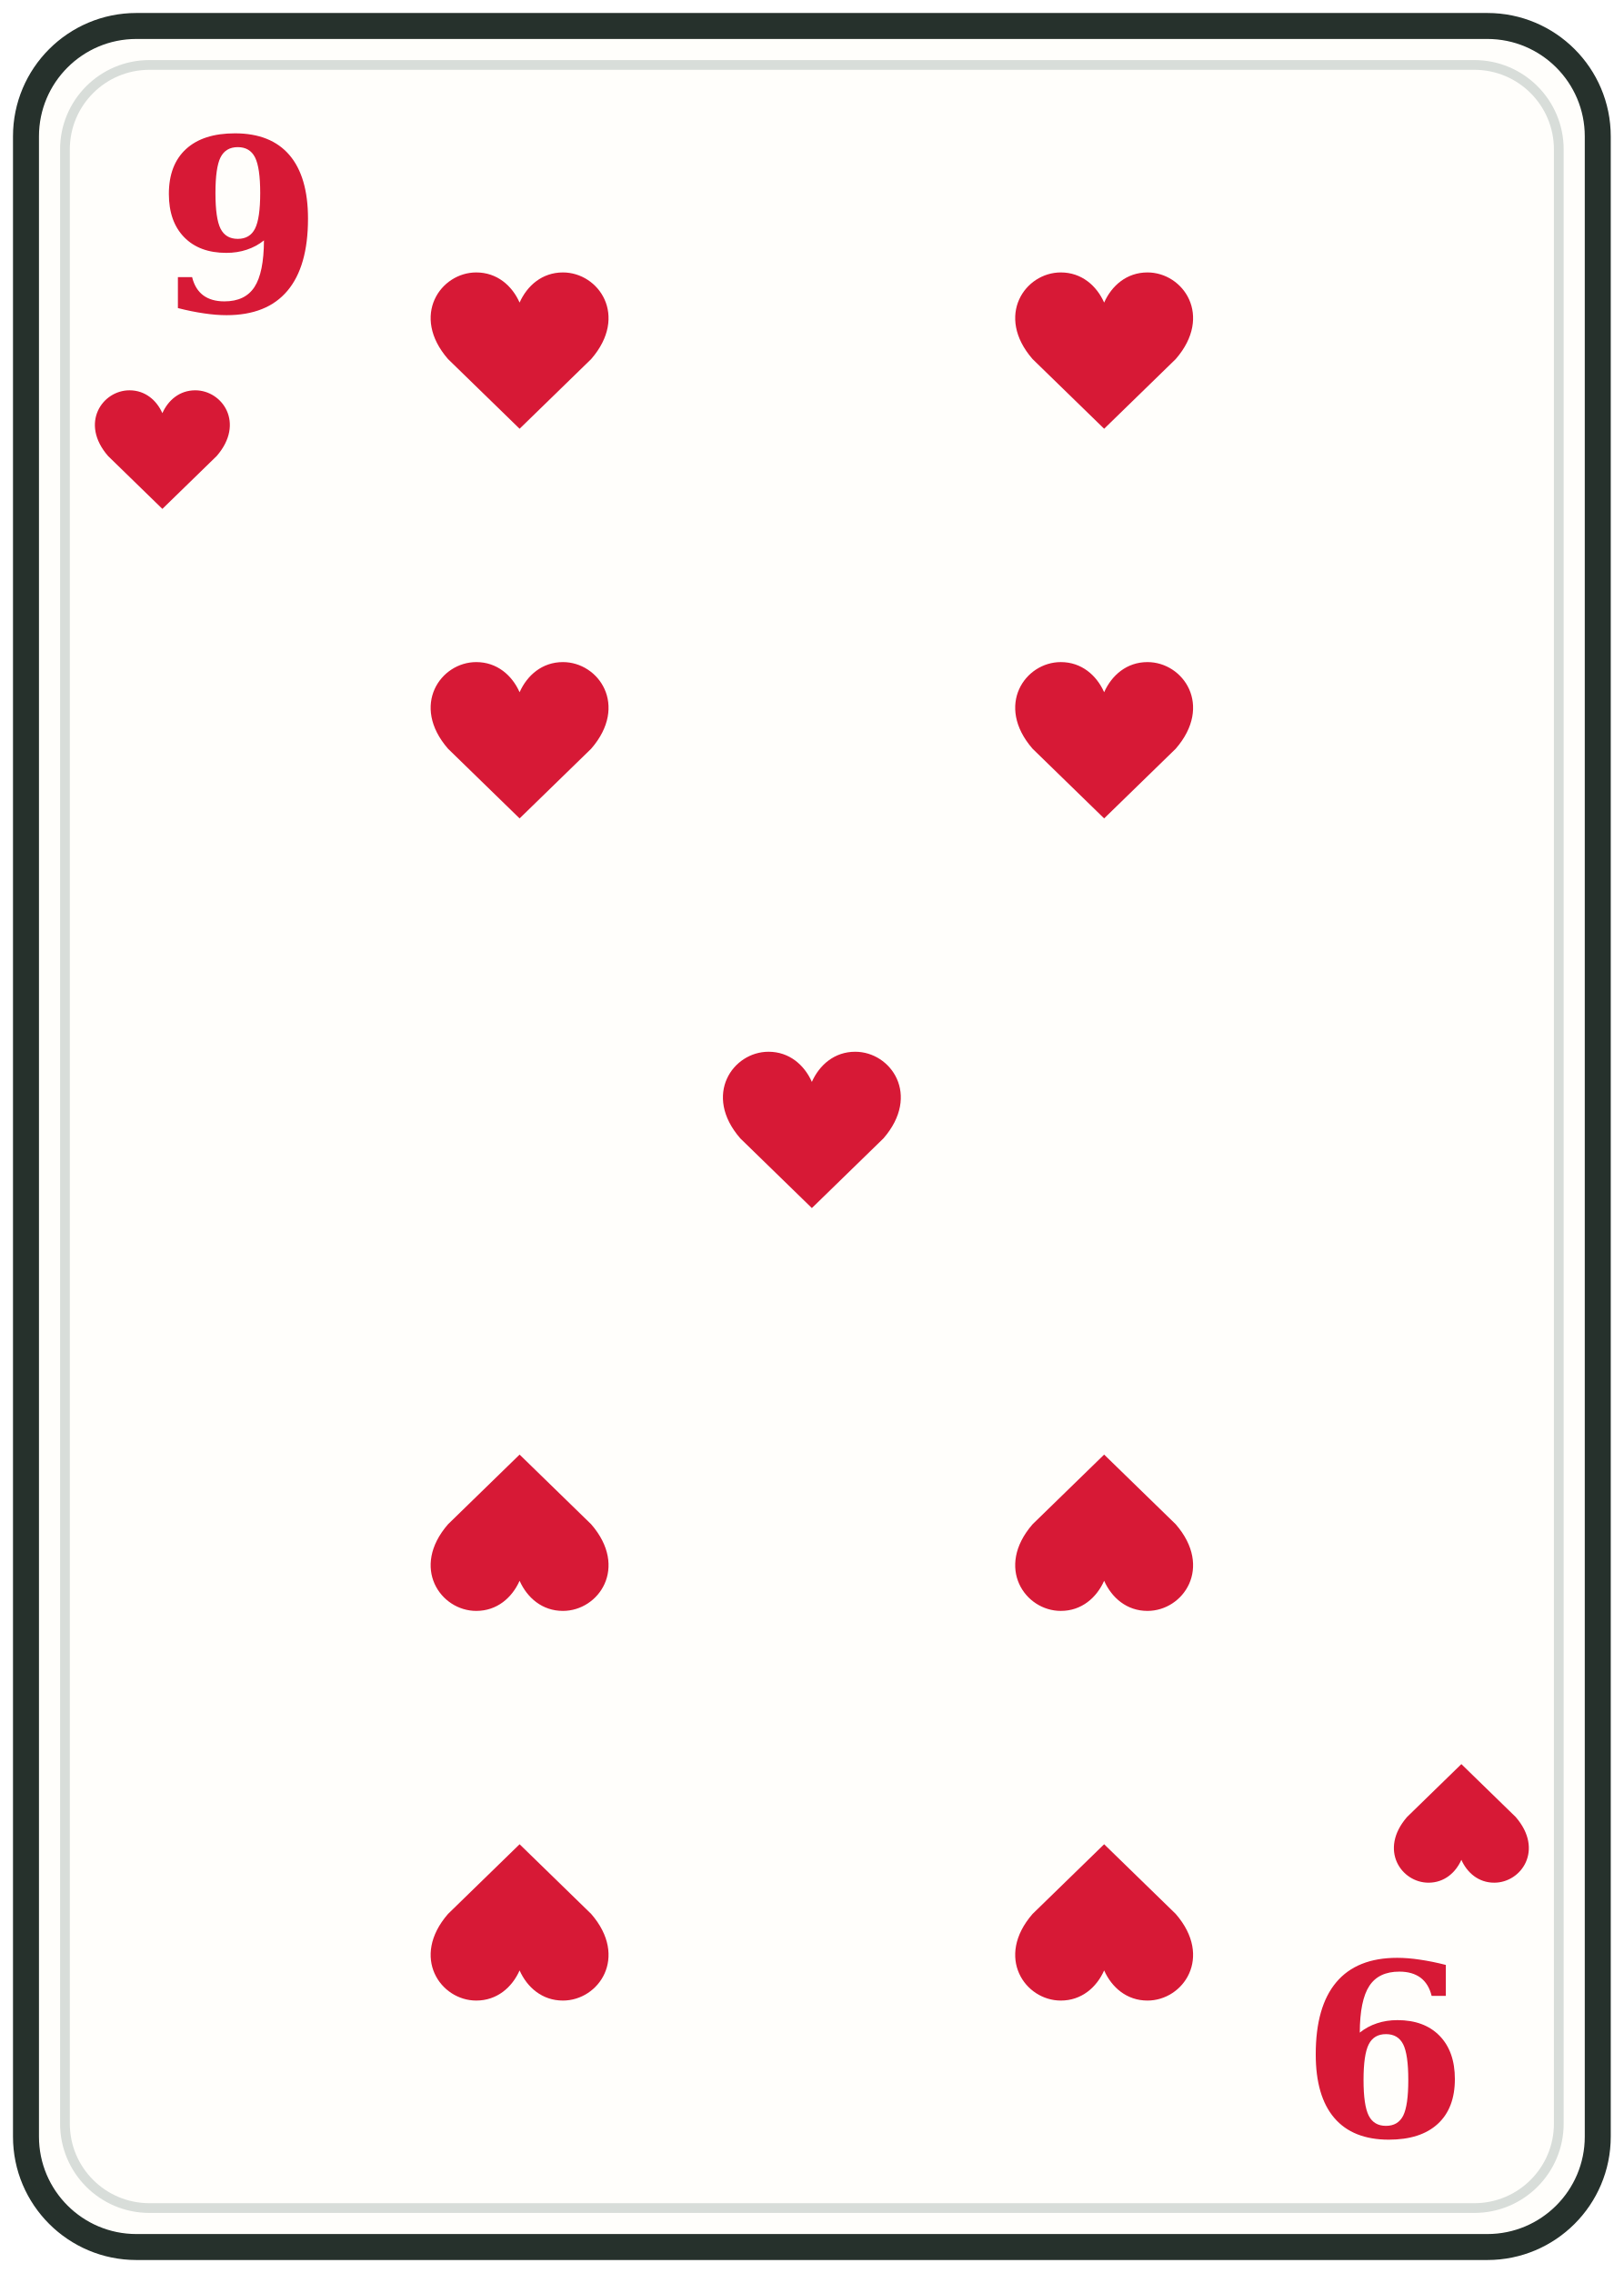
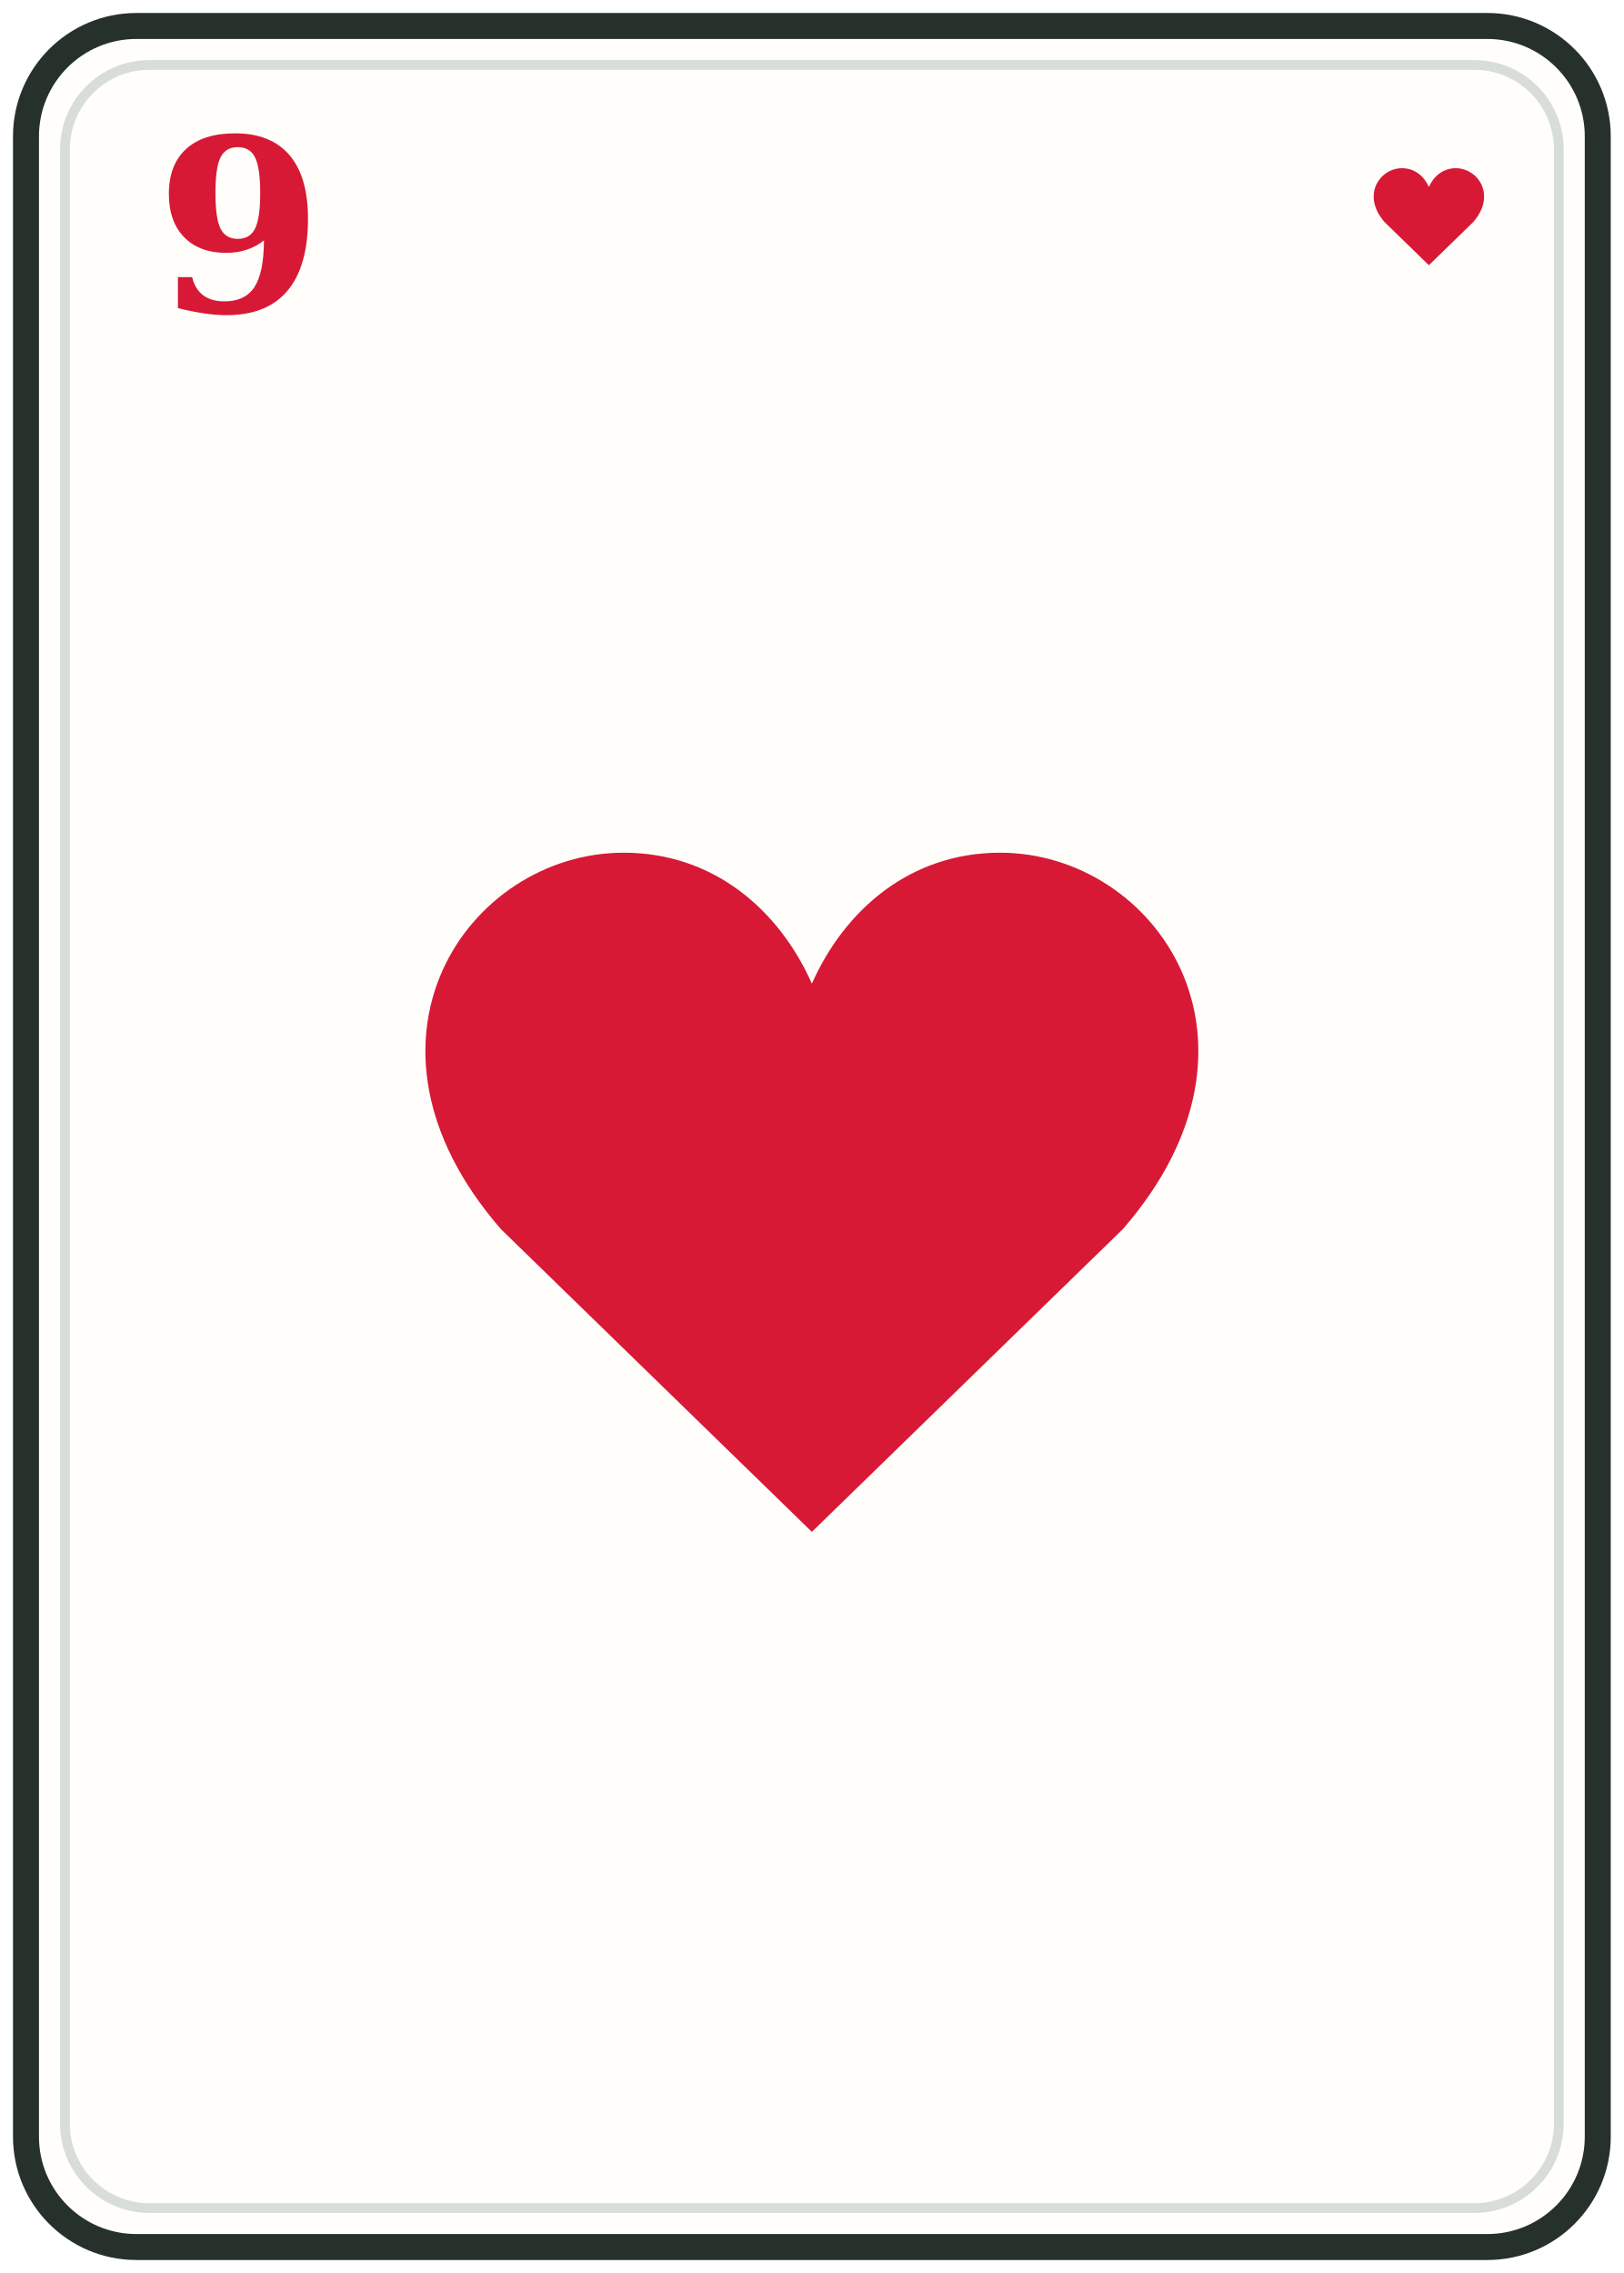
<svg xmlns="http://www.w3.org/2000/svg" width="250" height="350" viewBox="0 0 250 350">
  <rect x="4" y="4" width="242" height="342" rx="17" fill="#fffefb" stroke="#26312c" stroke-width="4" />
  <rect x="10" y="10" width="230" height="330" rx="13" fill="none" stroke="#d8ddd9" stroke-width="1.5" />
  <text x="24" y="48" font-family="DejaVu Serif,serif" font-weight="bold" font-size="37" fill="#d71936">9</text>
-   <g transform="translate(14.0,59.0) rotate(0 11.0 11.0) scale(0.22)" fill="#d71936">
+   <g transform="translate(211.0,25.0) rotate(0 9.0 9.0) scale(0.18)" fill="#d71936">
    <path d="M50 88 12 51C-8 28 8 5 27 5c11 0 19 7 23 16 4-9 12-16 23-16 19 0 35 23 15 46Z" />
  </g>
-   <g transform="translate(65.5,40.5) rotate(0 14.5 14.5) scale(0.29)" fill="#d71936">
+   <g transform="translate(62.0,125.0) rotate(0 63.0 63.0) scale(1.26)" fill="#d71936">
    <path d="M50 88 12 51C-8 28 8 5 27 5c11 0 19 7 23 16 4-9 12-16 23-16 19 0 35 23 15 46Z" />
  </g>
-   <g transform="translate(155.5,40.5) rotate(0 14.5 14.5) scale(0.29)" fill="#d71936">
-     <path d="M50 88 12 51C-8 28 8 5 27 5c11 0 19 7 23 16 4-9 12-16 23-16 19 0 35 23 15 46Z" />
-   </g>
-   <g transform="translate(65.5,100.5) rotate(0 14.5 14.5) scale(0.29)" fill="#d71936">
-     <path d="M50 88 12 51C-8 28 8 5 27 5c11 0 19 7 23 16 4-9 12-16 23-16 19 0 35 23 15 46Z" />
-   </g>
-   <g transform="translate(155.5,100.5) rotate(0 14.5 14.5) scale(0.29)" fill="#d71936">
-     <path d="M50 88 12 51C-8 28 8 5 27 5c11 0 19 7 23 16 4-9 12-16 23-16 19 0 35 23 15 46Z" />
-   </g>
-   <g transform="translate(110.5,160.5) rotate(0 14.5 14.5) scale(0.29)" fill="#d71936">
-     <path d="M50 88 12 51C-8 28 8 5 27 5c11 0 19 7 23 16 4-9 12-16 23-16 19 0 35 23 15 46Z" />
-   </g>
-   <g transform="translate(65.5,220.5) rotate(180 14.5 14.5) scale(0.29)" fill="#d71936">
-     <path d="M50 88 12 51C-8 28 8 5 27 5c11 0 19 7 23 16 4-9 12-16 23-16 19 0 35 23 15 46Z" />
-   </g>
-   <g transform="translate(155.5,220.5) rotate(180 14.5 14.5) scale(0.29)" fill="#d71936">
-     <path d="M50 88 12 51C-8 28 8 5 27 5c11 0 19 7 23 16 4-9 12-16 23-16 19 0 35 23 15 46Z" />
-   </g>
-   <g transform="translate(65.5,280.5) rotate(180 14.5 14.5) scale(0.29)" fill="#d71936">
-     <path d="M50 88 12 51C-8 28 8 5 27 5c11 0 19 7 23 16 4-9 12-16 23-16 19 0 35 23 15 46Z" />
-   </g>
-   <g transform="translate(155.5,280.5) rotate(180 14.5 14.5) scale(0.29)" fill="#d71936">
-     <path d="M50 88 12 51C-8 28 8 5 27 5c11 0 19 7 23 16 4-9 12-16 23-16 19 0 35 23 15 46Z" />
-   </g>
-   <g transform="rotate(180 125 175)">
-     <text x="24" y="48" font-family="DejaVu Serif,serif" font-weight="bold" font-size="37" fill="#d71936">9</text>
-     <g transform="translate(14.0,59.0) rotate(0 11.0 11.0) scale(0.22)" fill="#d71936">
-       <path d="M50 88 12 51C-8 28 8 5 27 5c11 0 19 7 23 16 4-9 12-16 23-16 19 0 35 23 15 46Z" />
-     </g>
-   </g>
</svg>
